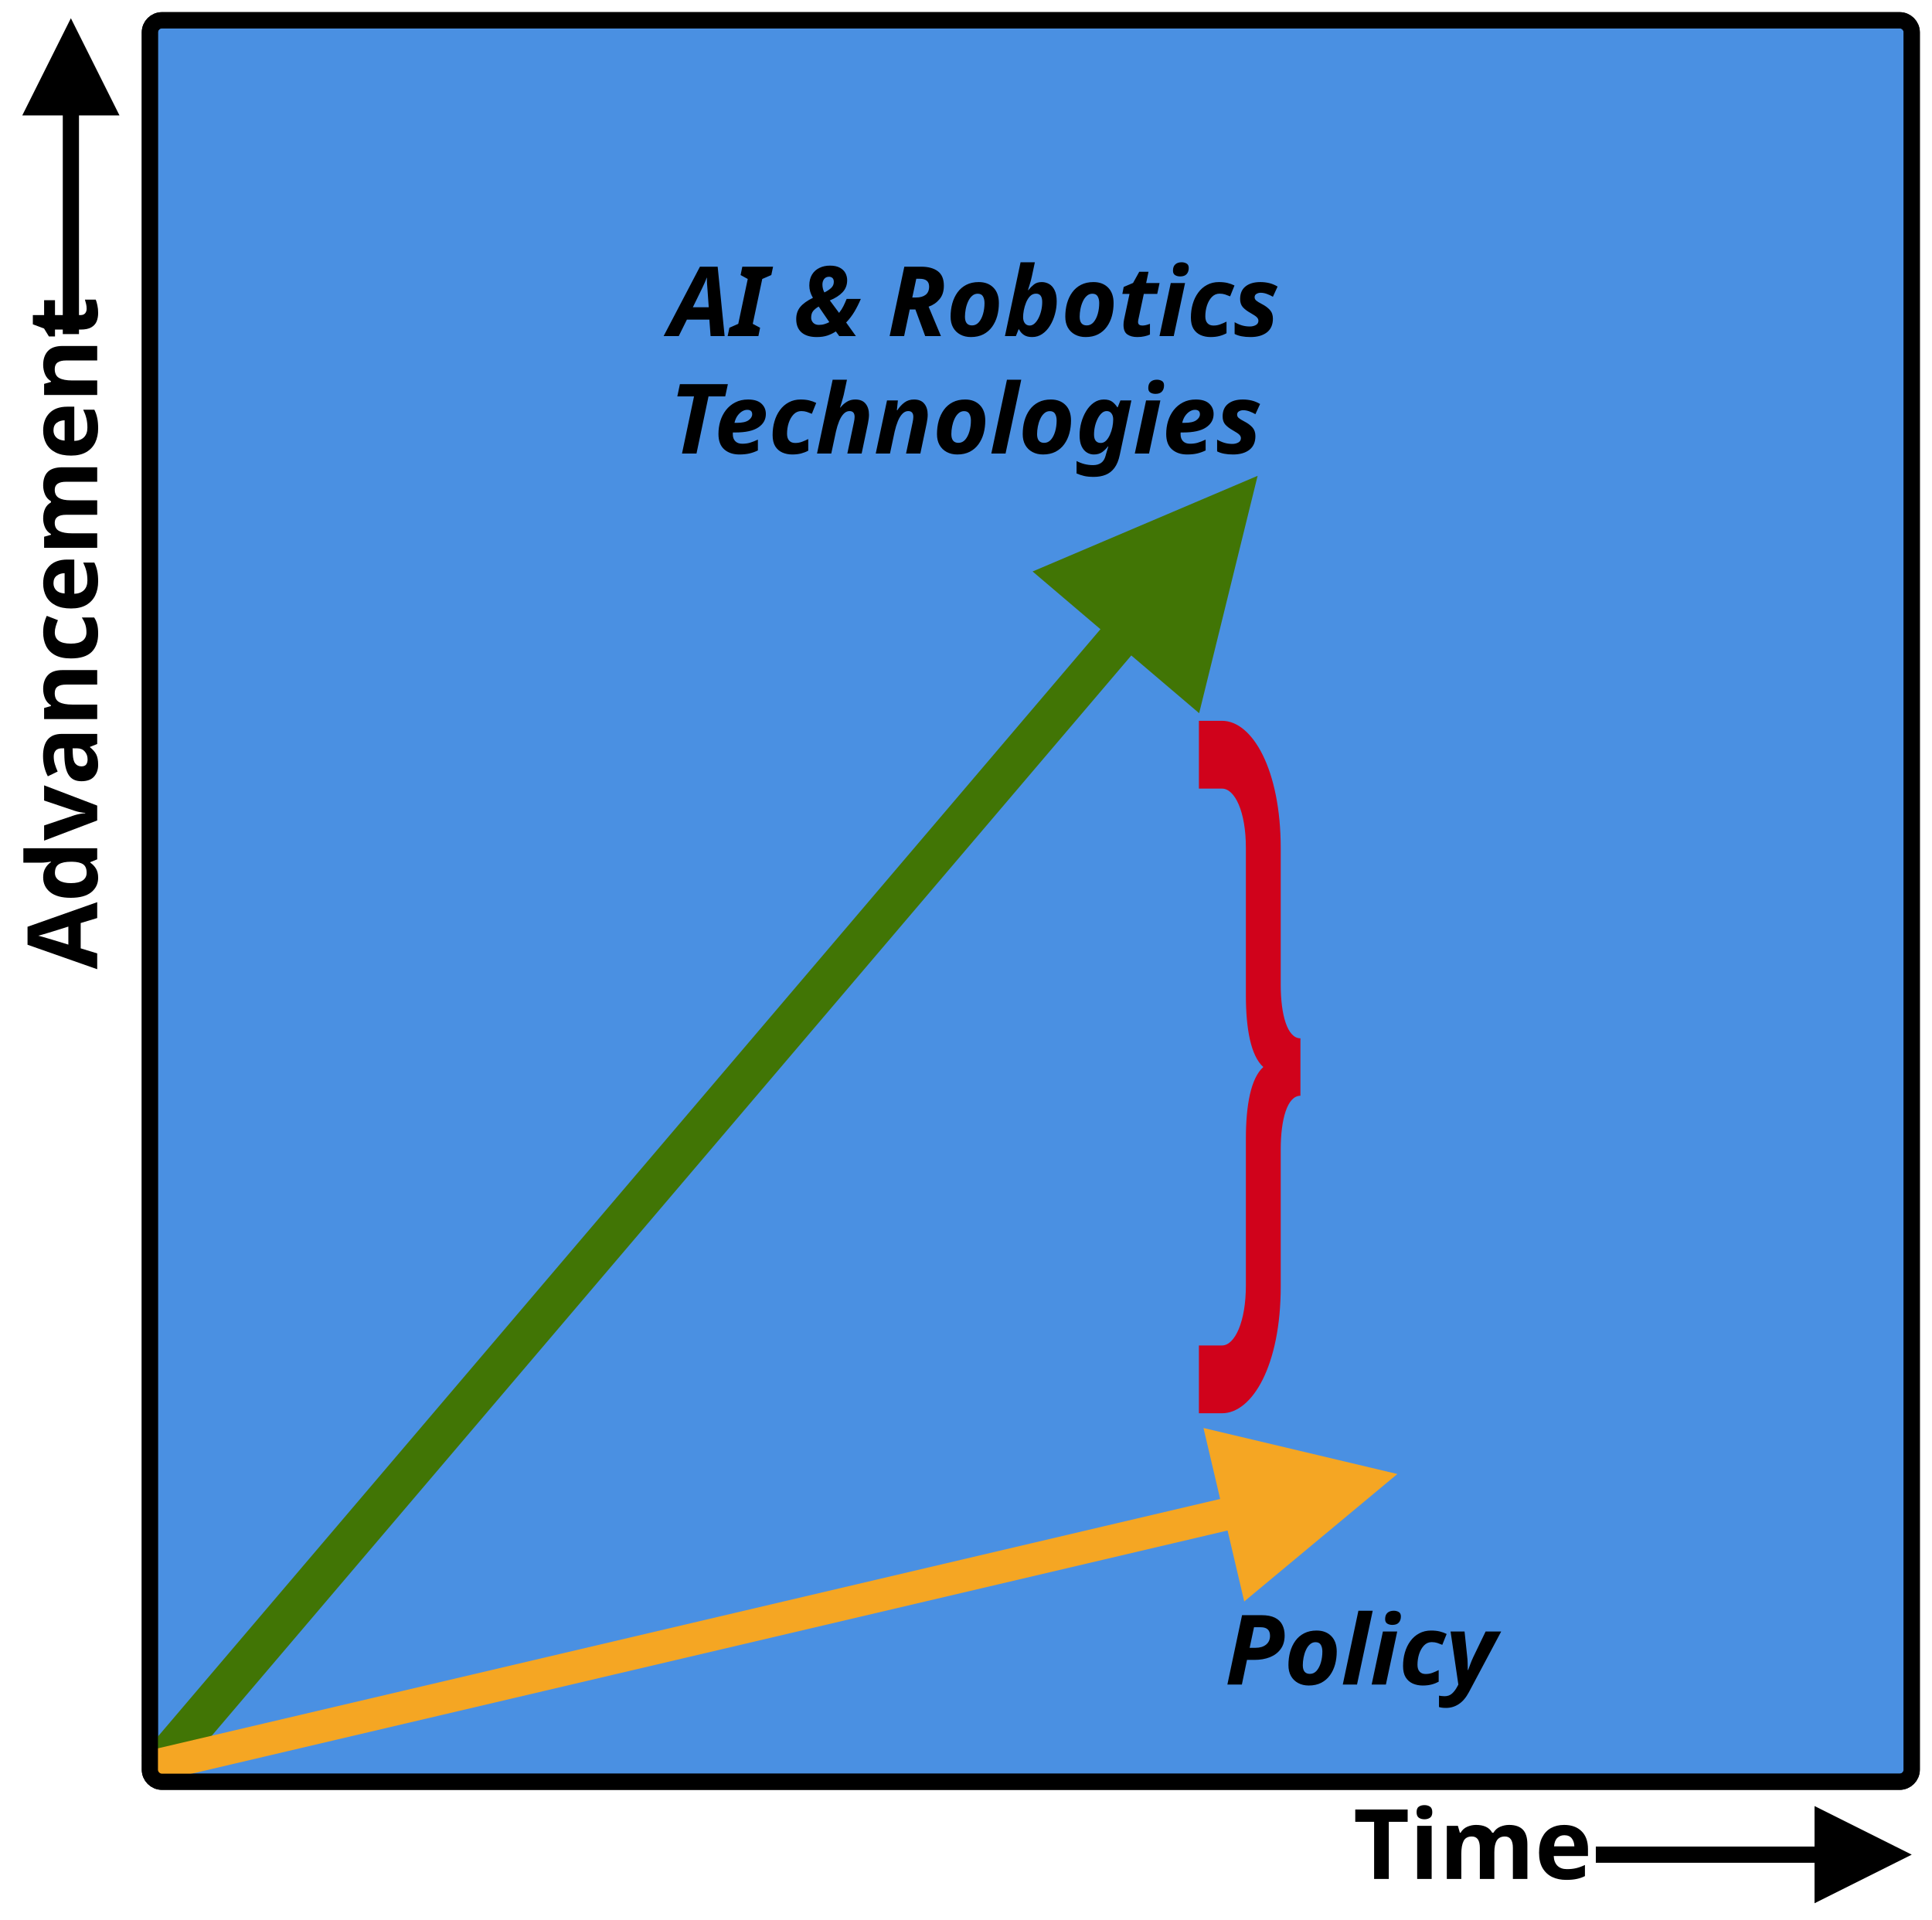
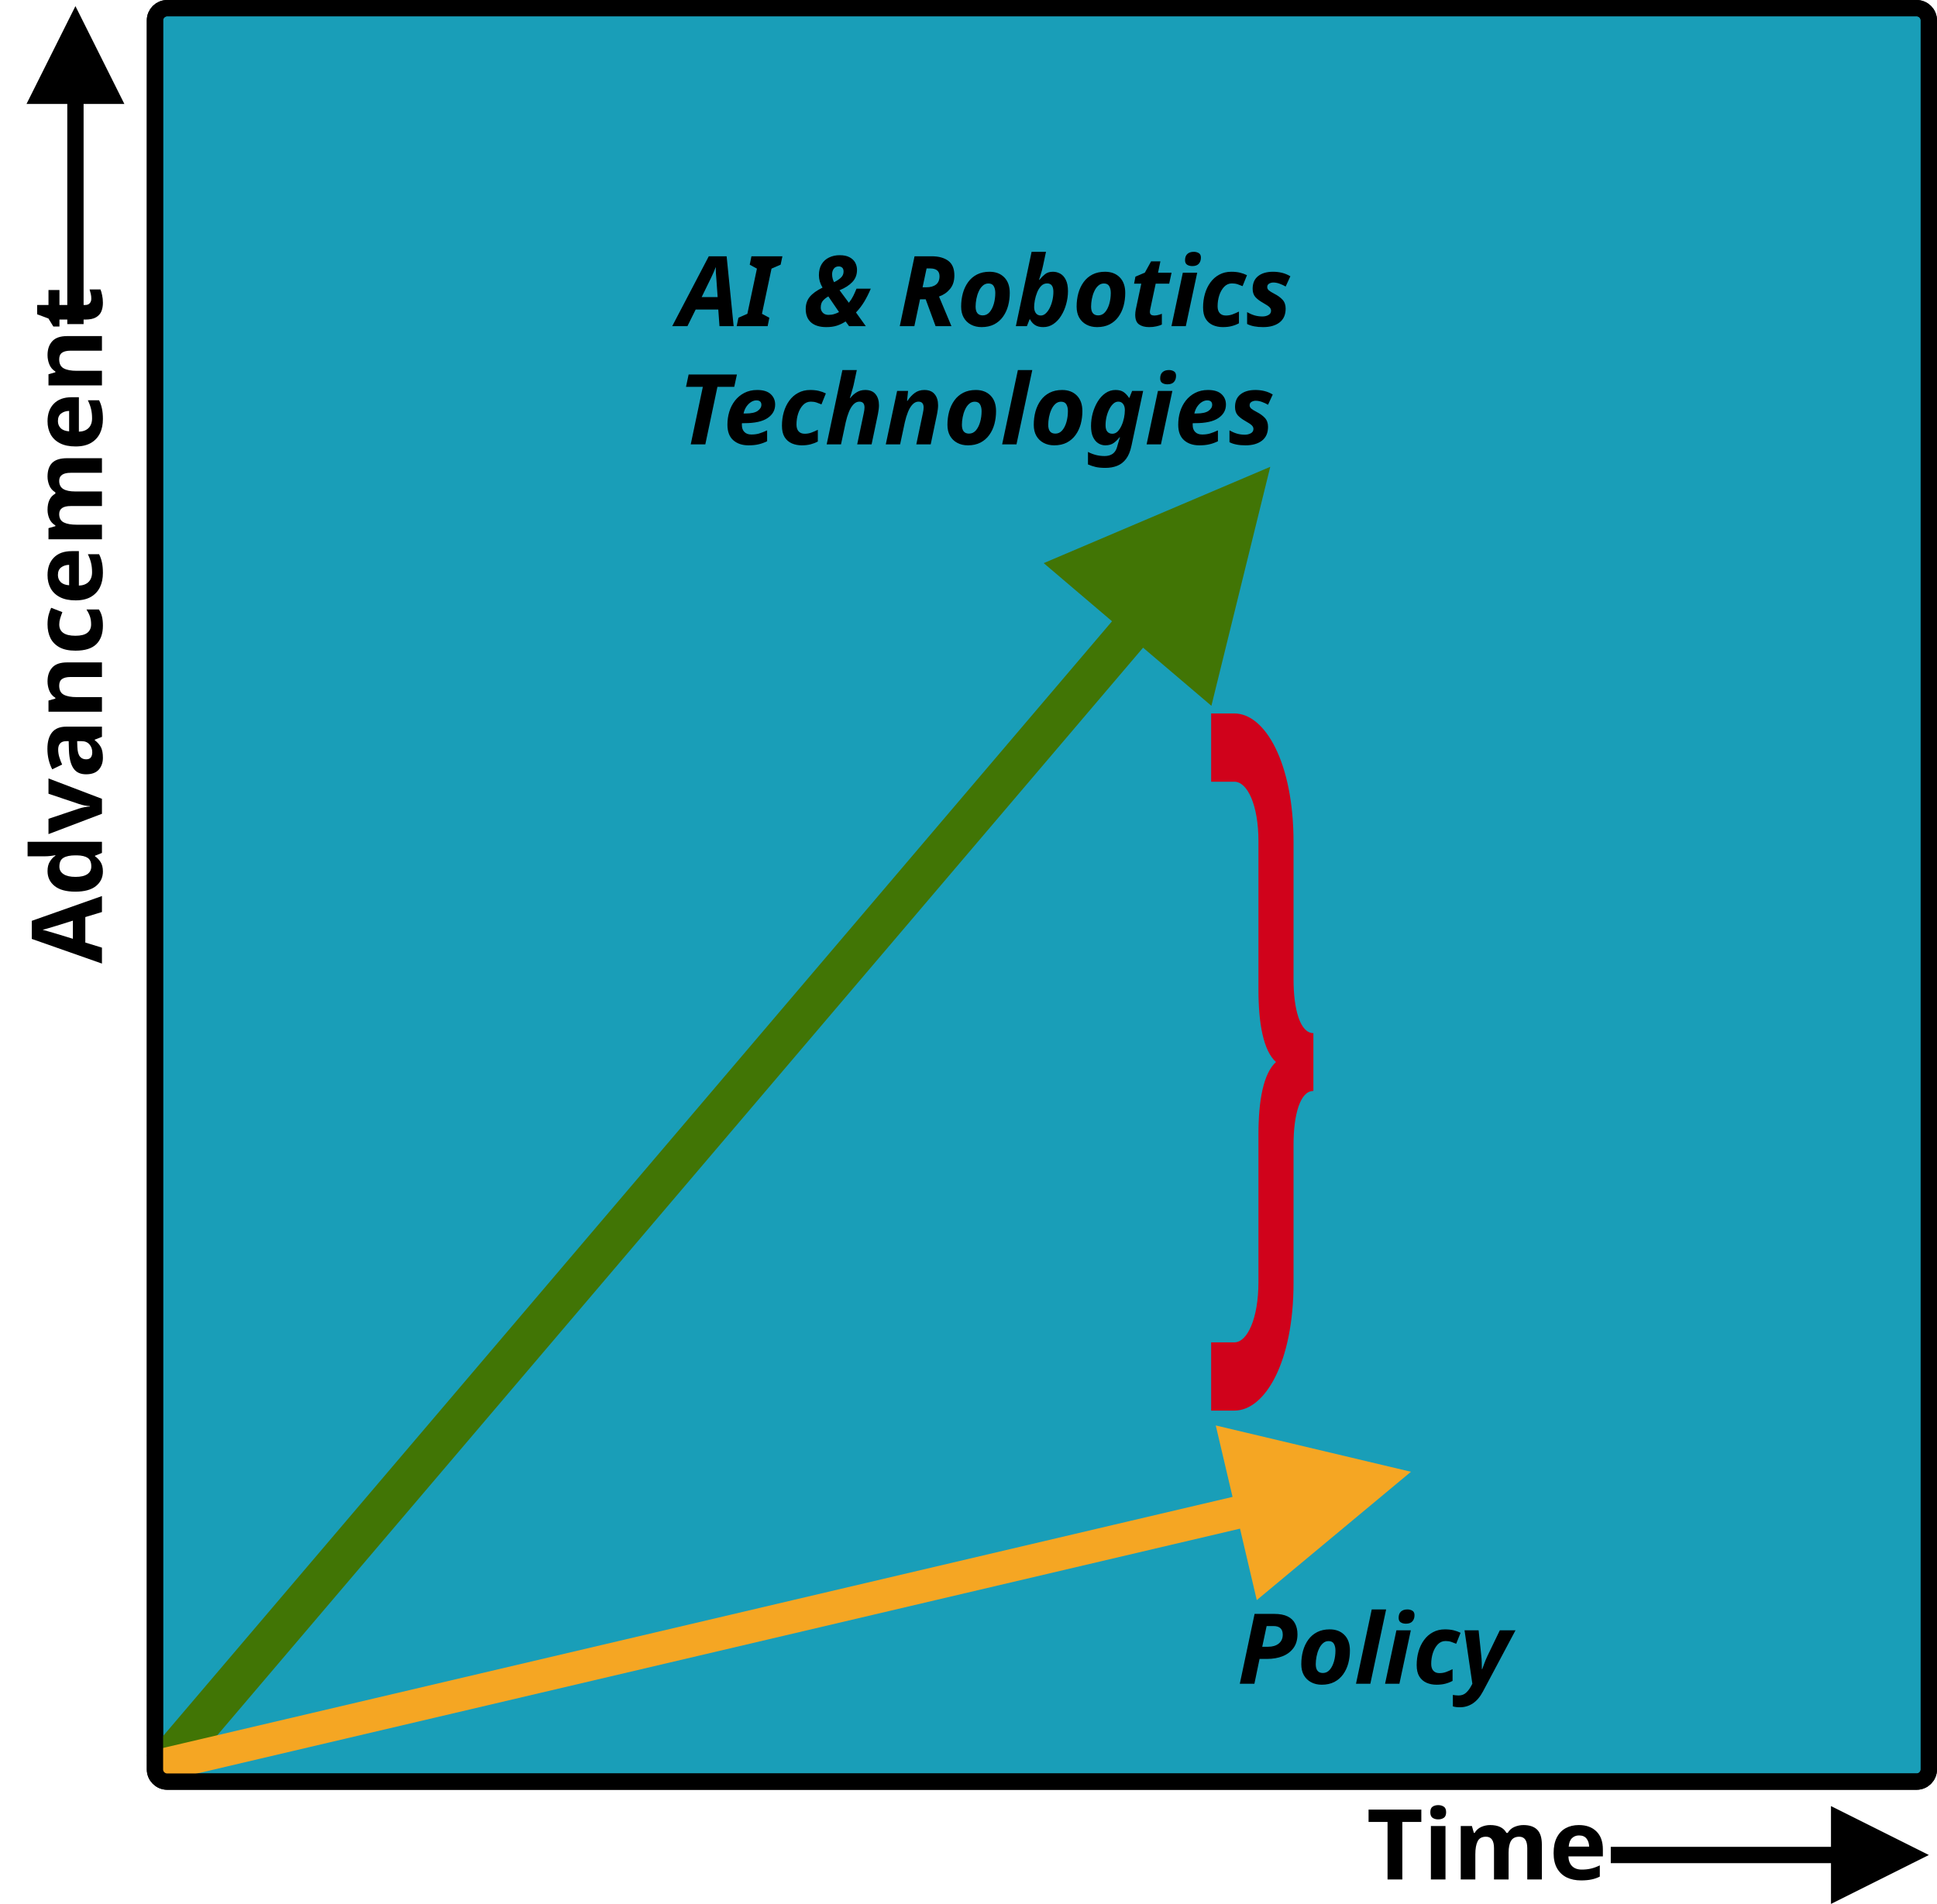
- <svg xmlns="http://www.w3.org/2000/svg" width="477px" height="474px" viewBox="0 0 477 474" version="1.1">
+ <svg xmlns="http://www.w3.org/2000/svg" width="475px" height="467px" viewBox="0 0 475 467" version="1.1">
  <defs />
  <g id="Page-1" stroke="none" stroke-width="1" fill="none" fill-rule="evenodd">
-     <rect id="Rectangle" stroke="#000000" stroke-width="4" fill="#4A90E2" fill-rule="nonzero" x="37" y="5" width="435" height="435" rx="3" />
-     <text id="AI-&amp;-Robotics-Techno" font-family="ProximaNova-BoldIt, Proxima Nova" font-size="24" font-style="italic" font-weight="bold" fill="#000000">
-       <tspan x="165.28" y="83">AI &amp; Robotics</tspan>
-       <tspan x="165.256" y="112">Technologies</tspan>
-     </text>
-     <text id="Policy" font-family="ProximaNova-BoldIt, Proxima Nova" font-size="24" font-style="italic" font-weight="bold" fill="#000000">
-       <tspan x="302.408" y="416">Policy</tspan>
-     </text>
-     <text id="Time" font-family="ProximaNova-Bold, Proxima Nova" font-size="24" font-weight="bold" fill="#000000">
-       <tspan x="334.12" y="464">Time</tspan>
-     </text>
-     <path id="Line-3" d="M17.5,4.5 L5.5,28.5 L29.5,28.5 L17.5,4.5 Z M19.5,80.5 L19.5,26.5 L19.5,24.5 L15.5,24.5 L15.5,26.5 L15.5,80.5 L15.5,82.5 L19.5,82.5 L19.5,80.5 Z" fill="#000000" fill-rule="nonzero" />
-     <path id="Line-3" d="M472,458 L448,446 L448,470 L472,458 Z M396,460 L450,460 L452,460 L452,456 L450,456 L396,456 L394,456 L394,460 L396,460 Z" fill="#000000" fill-rule="nonzero" />
-     <text id="Advancement" transform="translate(14.5, 164) rotate(-90) translate(-14.5, -164) " font-family="ProximaNova-Bold, Proxima Nova" font-size="24" font-weight="bold" fill="#000000">
-       <tspan x="-60.848" y="173.5">Advancement</tspan>
-     </text>
-     <path id="Line" d="M310.5,117.5 L254.94,141.125 L296.064,176.123 L310.5,117.5 Z M45.808,436.241 L282.782,157.785 L286.023,153.977 L278.407,147.496 L275.167,151.304 L38.192,429.759 L34.952,433.567 L42.567,440.048 L45.808,436.241 Z" fill="#417505" fill-rule="nonzero" />
-     <path id="Line-2" d="M345,364 L297.136,352.641 L307.194,395.476 L345,364 Z M41.414,439.394 L307.114,377.005 L311.008,376.091 L309.179,368.302 L305.285,369.217 L39.586,431.606 L35.692,432.52 L37.52,440.308 L41.414,439.394 Z" fill="#F5A623" fill-rule="nonzero" />
-     <rect id="Rectangle" stroke="#000000" stroke-width="4" fill-rule="nonzero" x="37" y="5" width="435" height="435" rx="3" />
-     <path d="M296,332.255 L301.707,332.255 C304.887,332.255 307.6,326.344 307.6,317.479 L307.6,281.23 C307.6,272.956 308.817,266.258 311.904,263.5 C308.817,260.742 307.6,254.044 307.6,245.77 L307.6,209.324 C307.6,200.459 304.887,194.745 301.707,194.745 L296,194.745 L296,178 L301.707,178 C309.191,178 316.207,190.017 316.207,209.521 L316.207,243.209 C316.207,250.498 317.798,256.408 321.072,256.408 L321.072,270.592 C317.798,270.592 316.207,276.502 316.207,283.791 L316.207,317.676 C316.207,337.18 309.191,349 301.707,349 L296,349 L296,332.255 Z" id="}" fill="#D0021B" />
+     <g id="thegap" transform="translate(0, 1)">
+       <rect id="Rectangle" stroke="#000000" stroke-width="4" fill="#199EB8" fill-rule="nonzero" x="38" y="1" width="435" height="435" rx="3" />
+       <text id="AI-&amp;-Robotics" fill="#000000" font-family="ProximaNova-BoldIt, Proxima Nova" font-size="24" font-style="italic" font-weight="bold">
+         <tspan x="166.28" y="79">AI &amp; Robotics</tspan>
+       </text>
+       <text id="Technologies" fill="#000000" font-family="ProximaNova-BoldIt, Proxima Nova" font-size="24" font-style="italic" font-weight="bold">
+         <tspan x="166.256" y="108">Technologies</tspan>
+       </text>
+       <text id="Policy" fill="#000000" font-family="ProximaNova-BoldIt, Proxima Nova" font-size="24" font-style="italic" font-weight="bold">
+         <tspan x="303.408" y="412">Policy</tspan>
+       </text>
+       <text id="Time" fill="#000000" font-family="ProximaNova-Bold, Proxima Nova" font-size="24" font-weight="bold">
+         <tspan x="335.12" y="460">Time</tspan>
+       </text>
+       <path d="M18.5,0.5 L6.5,24.5 L30.5,24.5 L18.5,0.5 Z M20.5,76.5 L20.5,22.5 L20.5,20.5 L16.5,20.5 L16.5,22.5 L16.5,76.5 L16.5,78.5 L20.5,78.5 L20.5,76.5 Z" id="Line-3" fill="#000000" fill-rule="nonzero" />
+       <path d="M473,454 L449,442 L449,466 L473,454 Z M397,456 L451,456 L453,456 L453,452 L451,452 L397,452 L395,452 L395,456 L397,456 Z" id="Line-3" fill="#000000" fill-rule="nonzero" />
+       <g id="Advancement" transform="translate(15.5, 159.5) rotate(-90) translate(-15.5, -159.5) translate(-60.5, 144.5)" fill="#000000" font-family="ProximaNova-Bold, Proxima Nova" font-size="24" font-weight="bold">
+         <text>
+           <tspan x="0.152" y="24.5">Advancement</tspan>
+         </text>
+       </g>
+       <path d="M311.5,113.5 L255.94,137.125 L297.064,172.123 L311.5,113.5 Z M46.808,432.241 L283.782,153.785 L287.023,149.977 L279.407,143.496 L276.167,147.304 L39.192,425.759 L35.952,429.567 L43.567,436.048 L46.808,432.241 Z" id="Line" fill="#417505" fill-rule="nonzero" />
+       <path d="M346,360 L298.136,348.641 L308.194,391.476 L346,360 Z M42.414,435.394 L308.114,373.005 L312.008,372.091 L310.179,364.302 L306.285,365.217 L40.586,427.606 L36.692,428.52 L38.52,436.308 L42.414,435.394 Z" id="Line-2" fill="#F5A623" fill-rule="nonzero" />
+       <rect id="Rectangle" stroke="#000000" stroke-width="4" x="38" y="1" width="435" height="435" rx="3" />
+       <path d="M297,328.255 L302.707,328.255 C305.887,328.255 308.6,322.344 308.6,313.479 L308.6,277.23 C308.6,268.956 309.817,262.258 312.904,259.5 C309.817,256.742 308.6,250.044 308.6,241.77 L308.6,205.324 C308.6,196.459 305.887,190.745 302.707,190.745 L297,190.745 L297,174 L302.707,174 C310.191,174 317.207,186.017 317.207,205.521 L317.207,239.209 C317.207,246.498 318.798,252.408 322.072,252.408 L322.072,266.592 C318.798,266.592 317.207,272.502 317.207,279.791 L317.207,313.676 C317.207,333.18 310.191,345 302.707,345 L297,345 L297,328.255 Z" id="}" fill="#D0021B" fill-rule="nonzero" />
+     </g>
  </g>
</svg>
